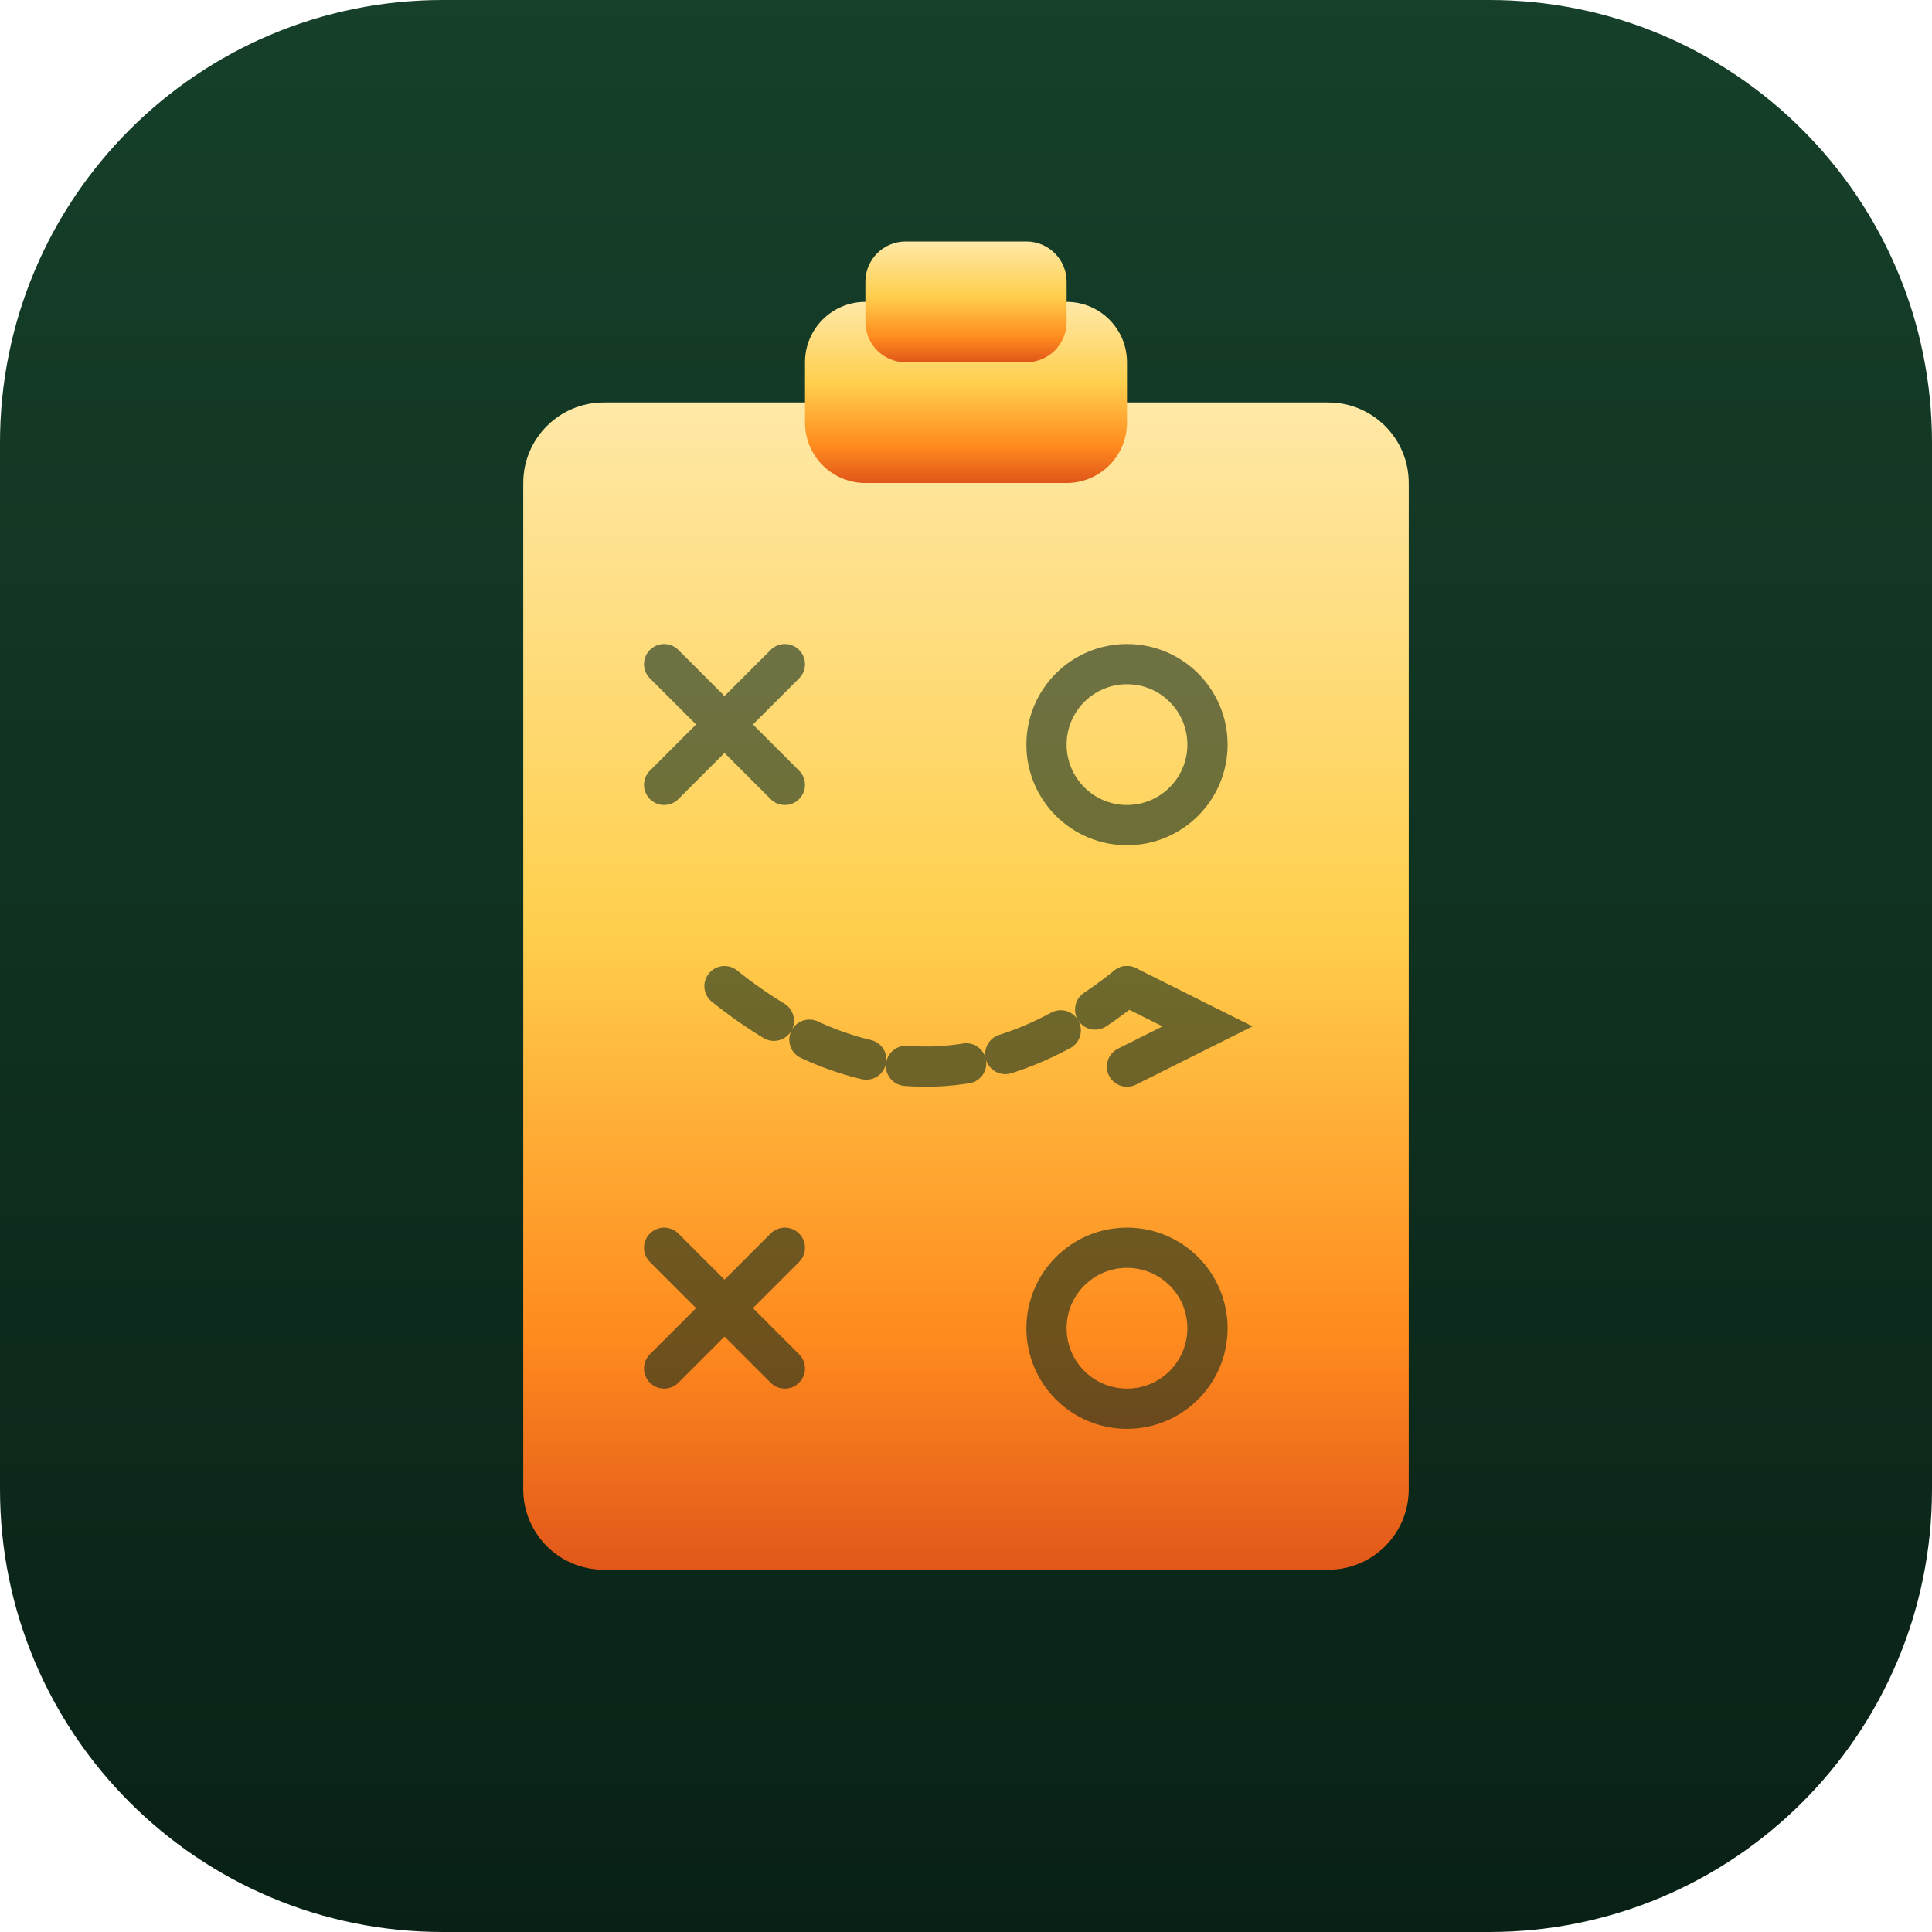
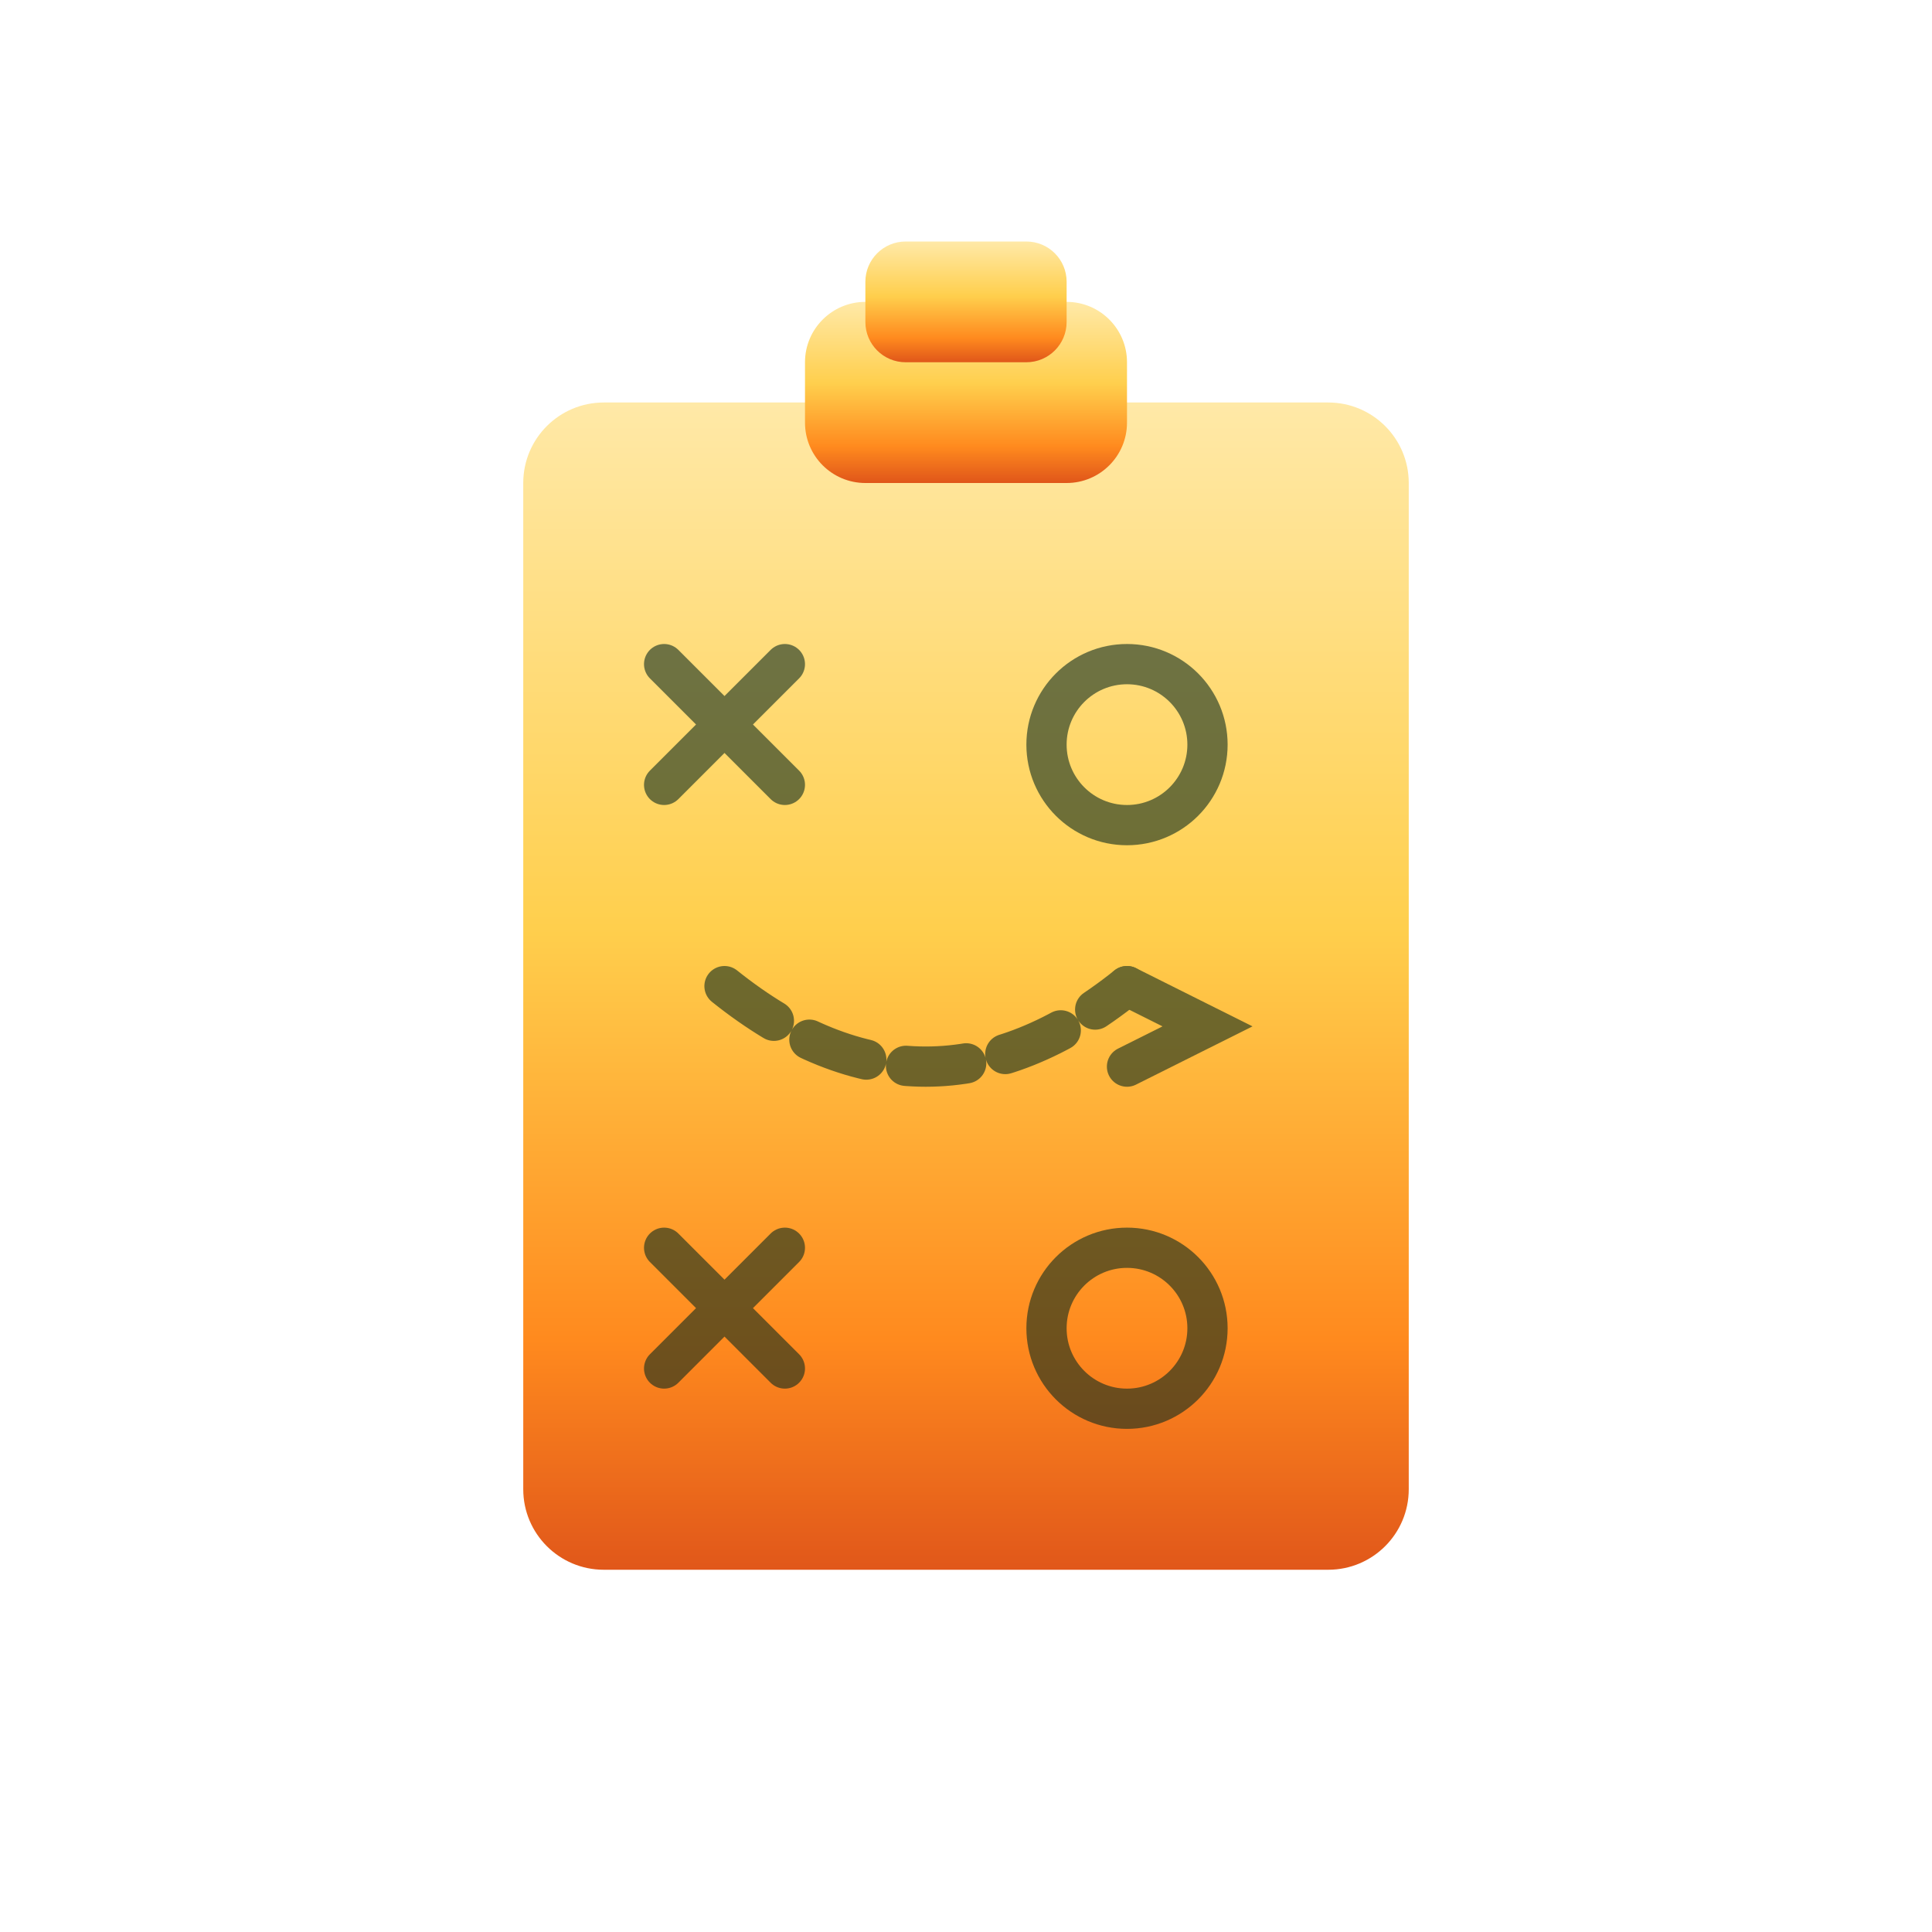
<svg xmlns="http://www.w3.org/2000/svg" viewBox="0 0 96 96" width="96" height="96">
  <defs>
-     <linearGradient id="bg" x1="0" y1="0" x2="0" y2="1">
-       <stop offset="0" stop-color="#16402a" />
-       <stop offset="1" stop-color="#092115" />
-     </linearGradient>
    <linearGradient id="g" x1="0" y1="0" x2="0" y2="1">
      <stop offset="0" stop-color="#ffe9a8" />
      <stop offset=".45" stop-color="#ffcf4d" />
      <stop offset=".8" stop-color="#ff8a1e" />
      <stop offset="1" stop-color="#e0561a" />
    </linearGradient>
  </defs>
-   <rect width="96" height="96" rx="22" fill="url(#bg)" />
  <rect x="26" y="20" width="44" height="58" rx="4" fill="url(#g)" />
  <rect x="40" y="15" width="16" height="9" rx="3" fill="url(#g)" />
  <rect x="43" y="12" width="10" height="6" rx="2" fill="url(#g)" />
  <g fill="none" stroke="#0e2c1d" stroke-width="2" opacity=".6" stroke-linecap="round">
    <path d="M33 33 l6 6 M39 33 l-6 6" />
    <circle cx="56" cy="37" r="4" />
    <path d="M36 49 q10 8 20 0" stroke-dasharray="3 2" />
    <path d="M56 49 l4 2 -4 2" />
    <path d="M33 62 l6 6 M39 62 l-6 6" />
    <circle cx="56" cy="66" r="4" />
  </g>
</svg>
